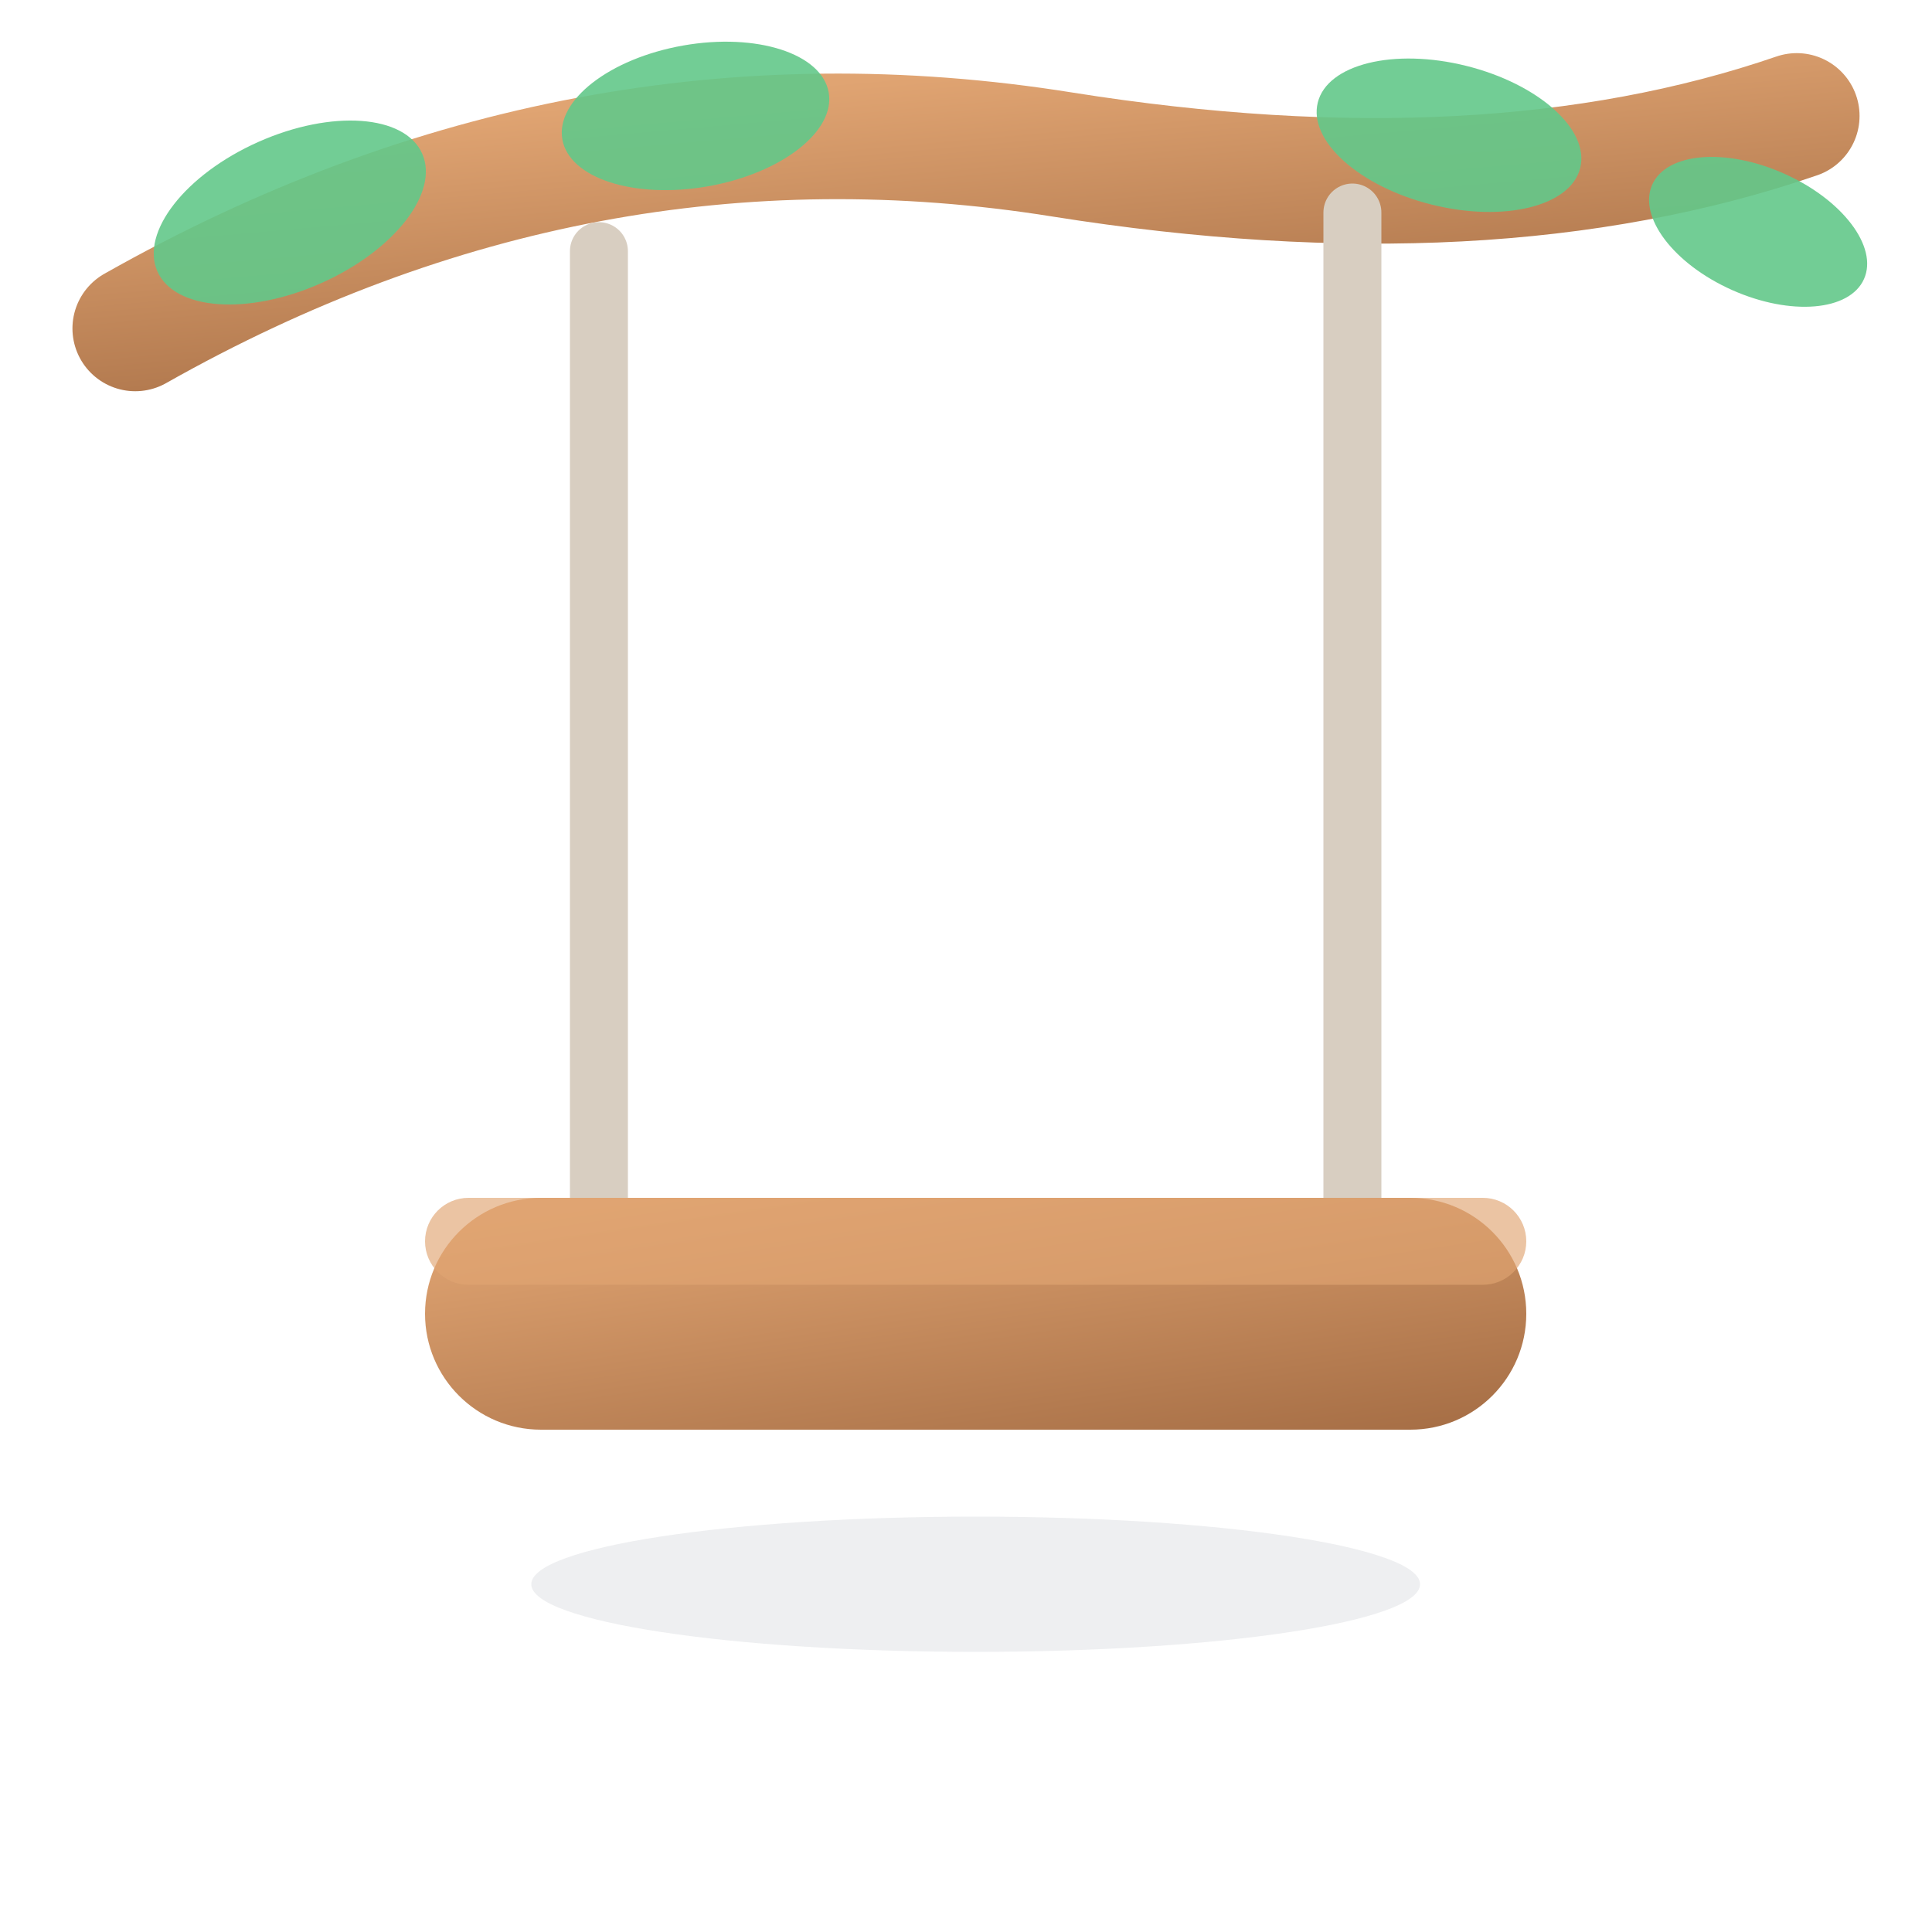
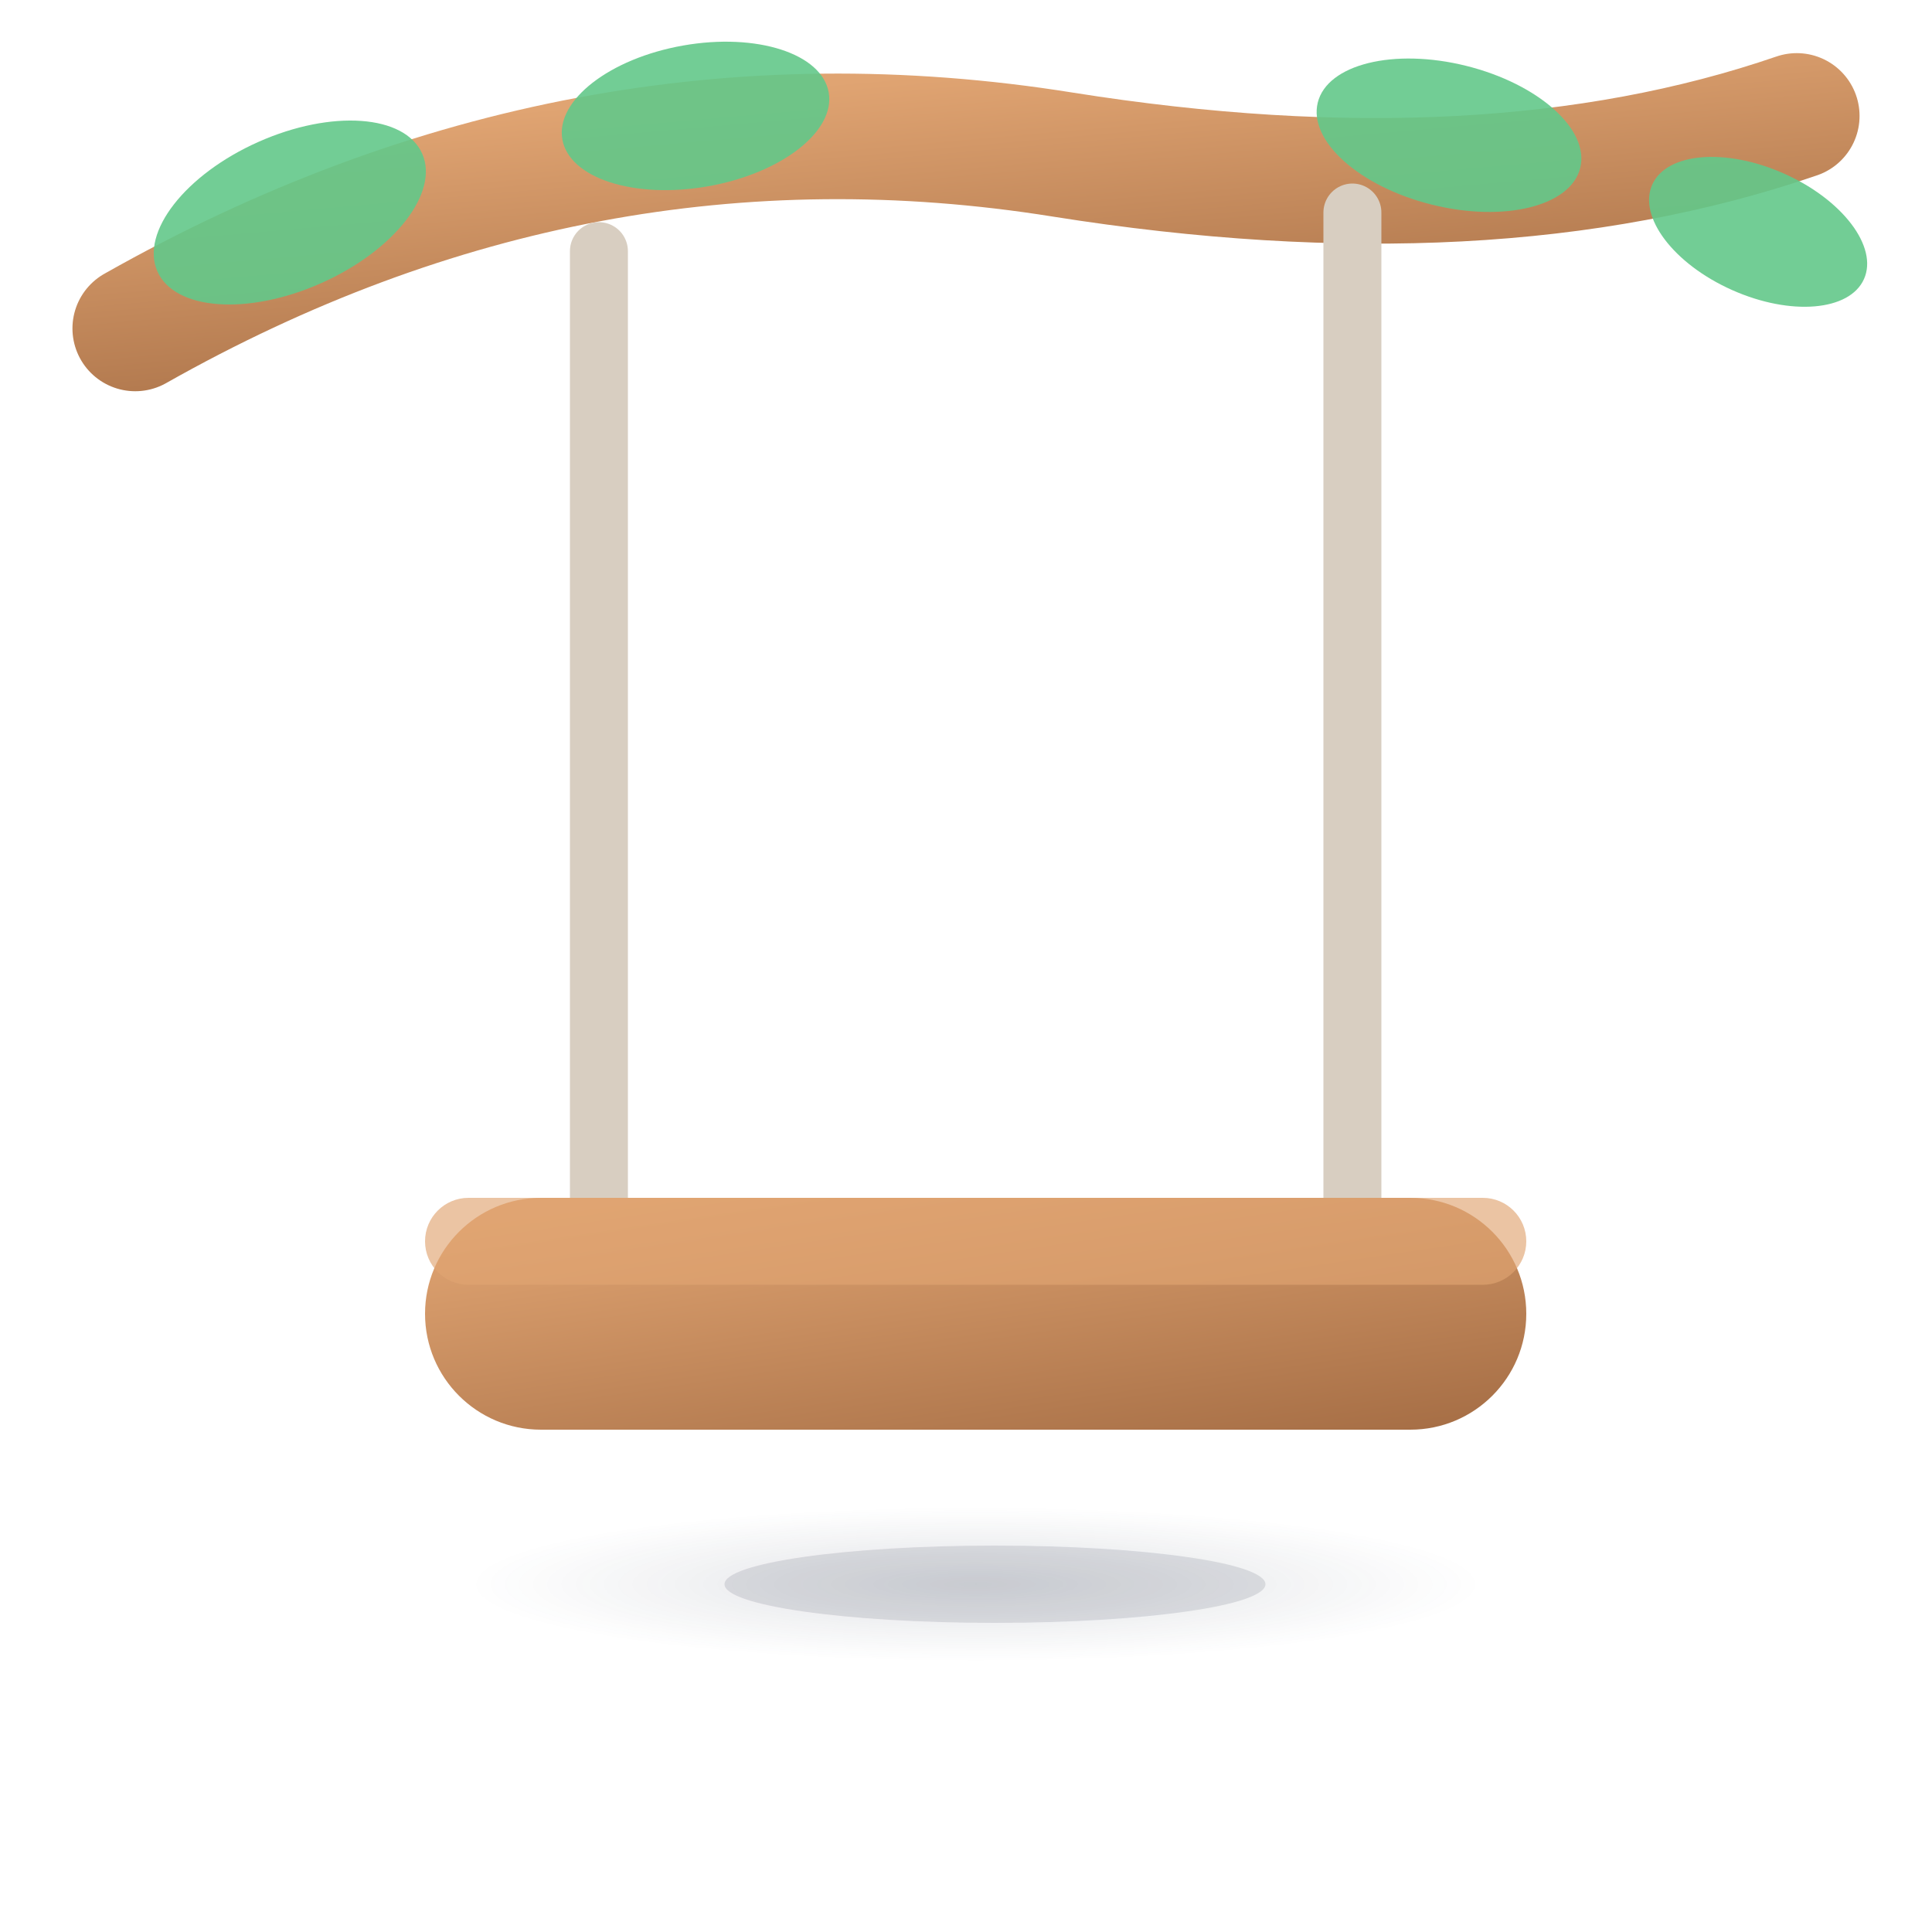
<svg xmlns="http://www.w3.org/2000/svg" viewBox="0 0 200 200" width="200" height="200">
  <defs>
+     <radialGradient id="softShadow" cx="0.5" cy="0.5" r="0.5">
+       <stop offset="0" stop-color="#243047" stop-opacity="0.14" />
+       <stop offset="1" stop-color="#243047" stop-opacity="0" />
+     </radialGradient>
    <linearGradient id="woodGrad" x1="0.2" y1="0" x2="0.9" y2="1">
      <stop offset="0" stop-color="#E0A472" />
      <stop offset="1" stop-color="#A76F46" />
    </linearGradient>
  </defs>
  <g id="item-pondSwing">
    <path d="M 14 34 q 46 -26 96 -18 q 44 7 76 -4" stroke="url(#woodGrad)" stroke-width="13" stroke-linecap="round" fill="none" />
    <g fill="#63C88A" opacity="0.9">
      <ellipse cx="30" cy="22" rx="15" ry="8" transform="rotate(-24 30 22)" />
      <ellipse cx="72" cy="12" rx="14" ry="7.4" transform="rotate(-10 72 12)" />
      <ellipse cx="150" cy="14" rx="14" ry="7.4" transform="rotate(14 150 14)" />
      <ellipse cx="182" cy="24" rx="12" ry="6.6" transform="rotate(24 182 24)" />
    </g>
    <path d="M 62 26 v 100" stroke="#D8CEC1" stroke-width="6" stroke-linecap="round" />
    <path d="M 140 22 v 104" stroke="#D8CEC1" stroke-width="6" stroke-linecap="round" />
    <rect x="44" y="124" width="114" height="24" rx="12" fill="url(#woodGrad)" />
    <rect x="44" y="124" width="114" height="9" rx="4.5" fill="#E0A472" opacity="0.65" />
-     <ellipse cx="101" cy="164" rx="46" ry="7" fill="#243047" opacity="0.08" />
+     <ellipse cx="101" cy="164" rx="52" ry="8" fill="url(#softShadow)" />
+     <ellipse cx="103" cy="164" rx="28" ry="4" fill="#243047" opacity="0.13" />
  </g>
</svg>
